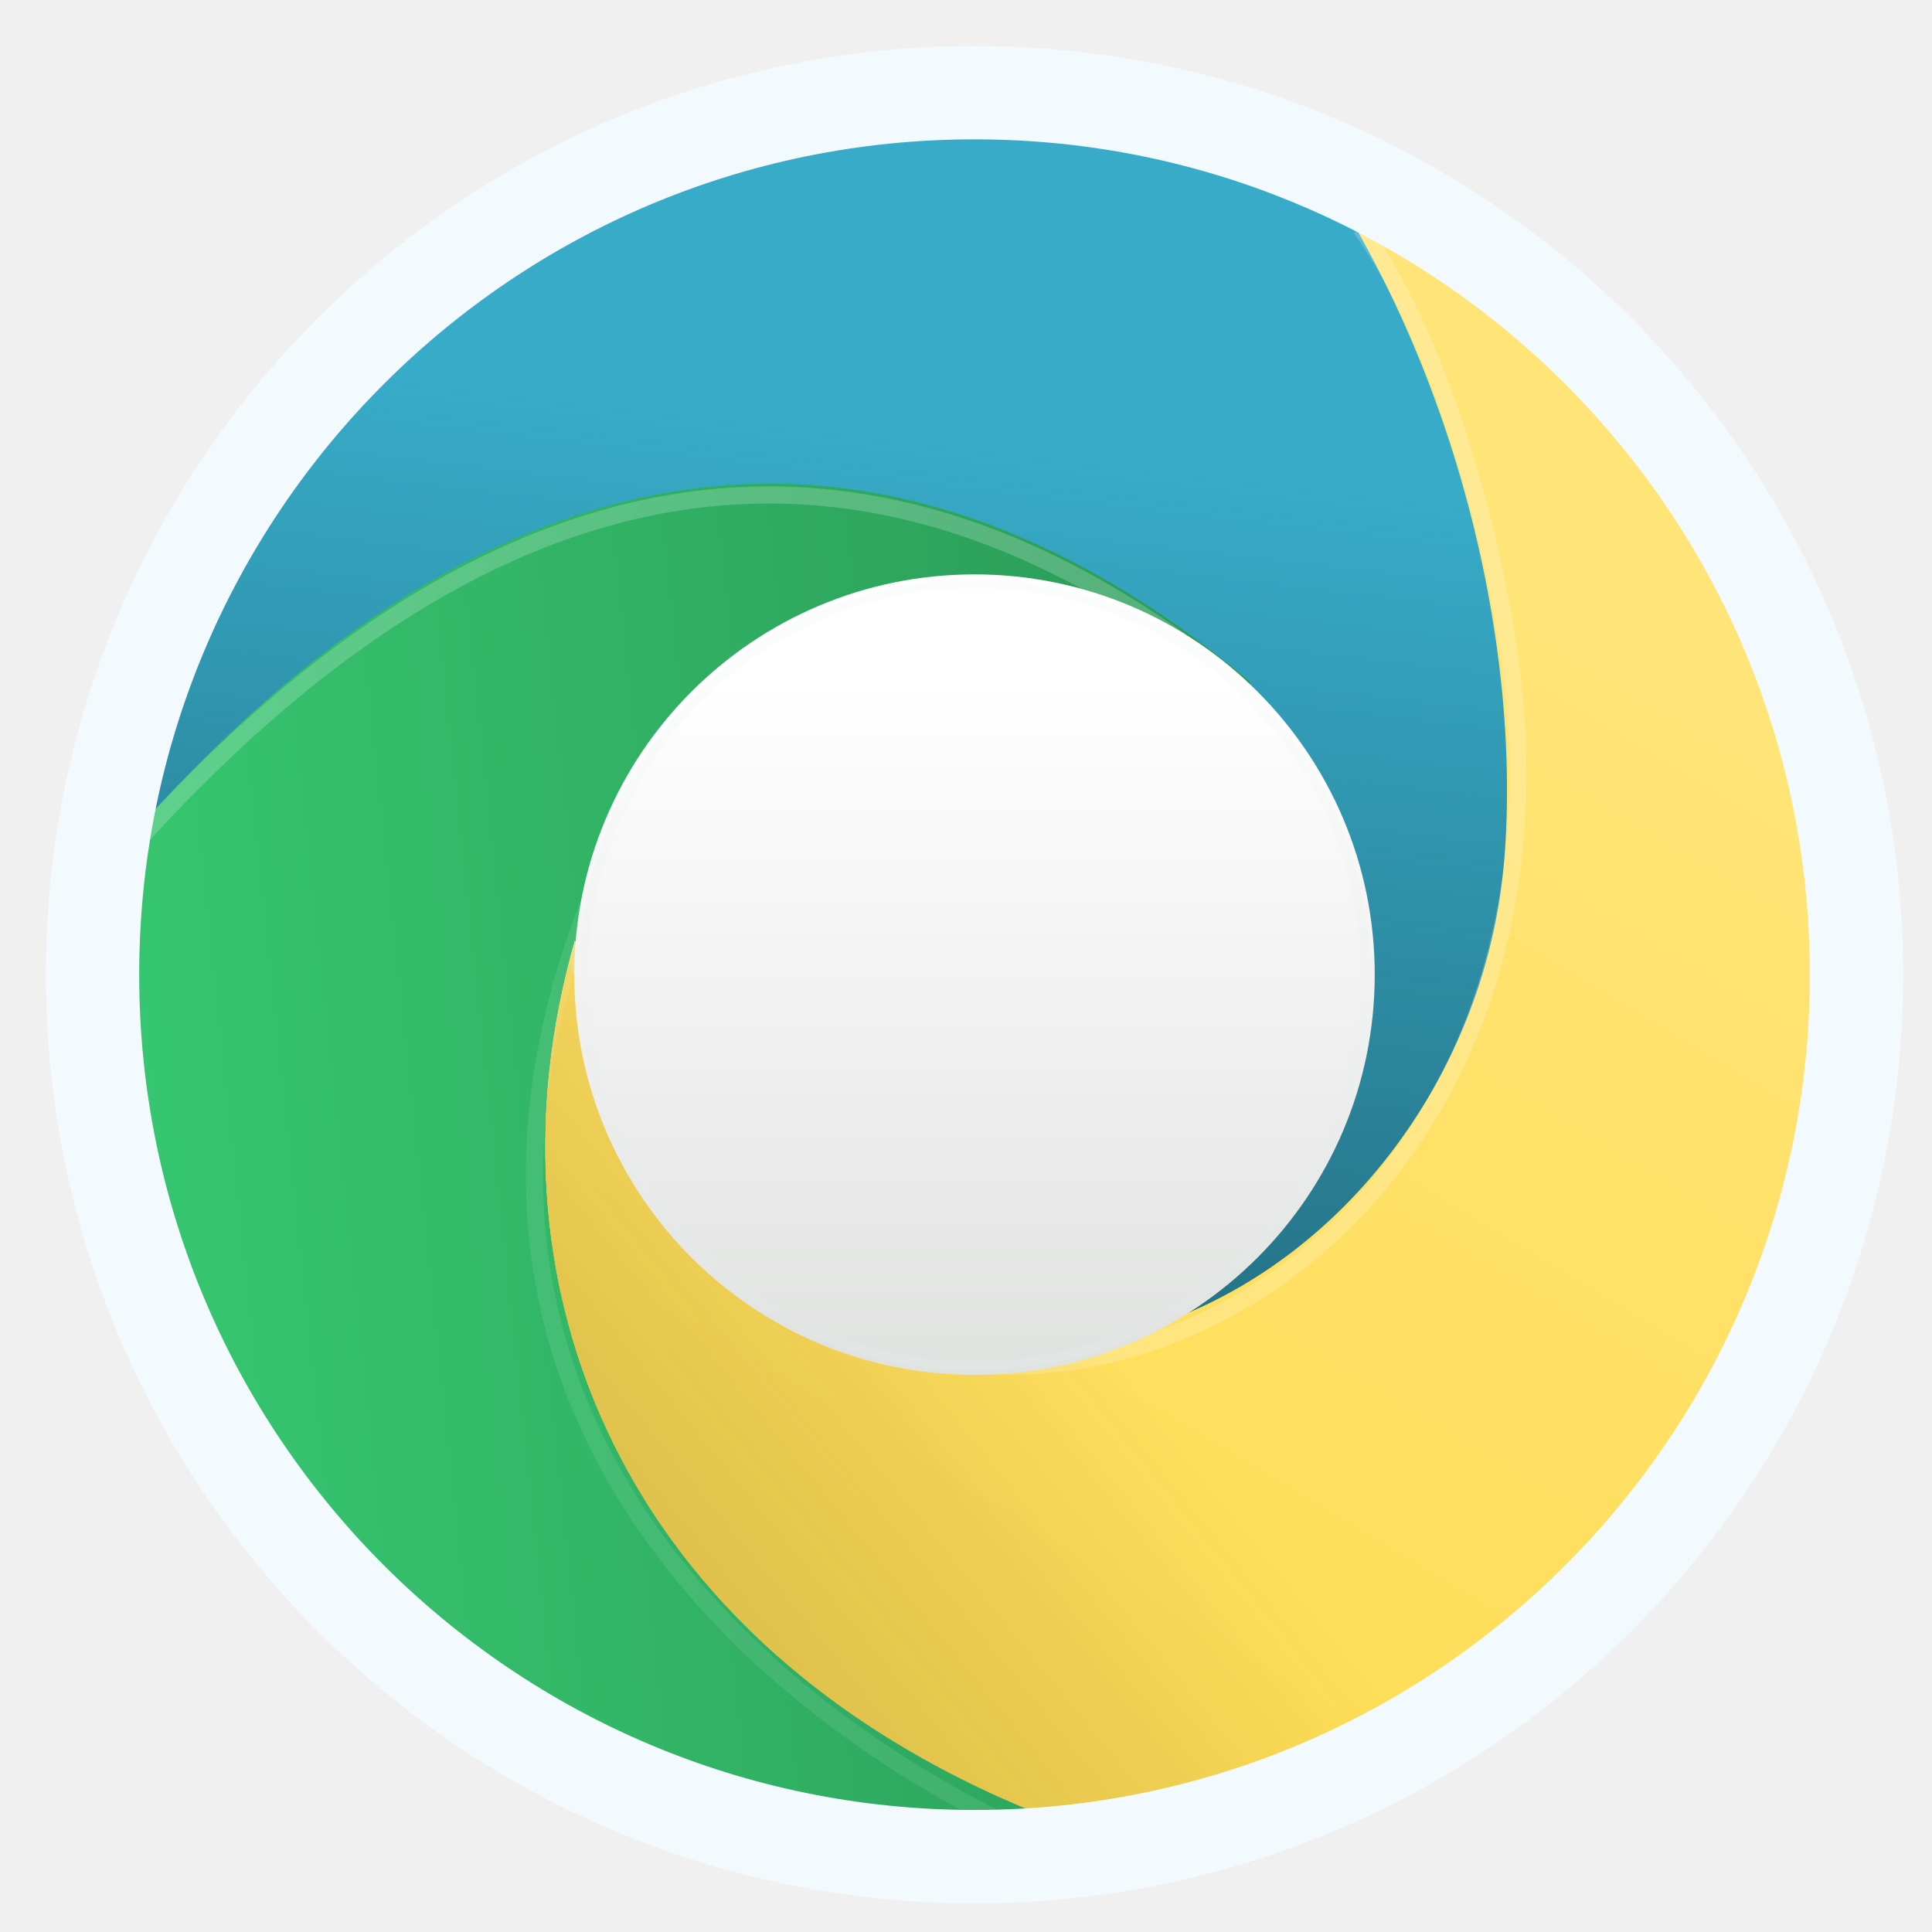
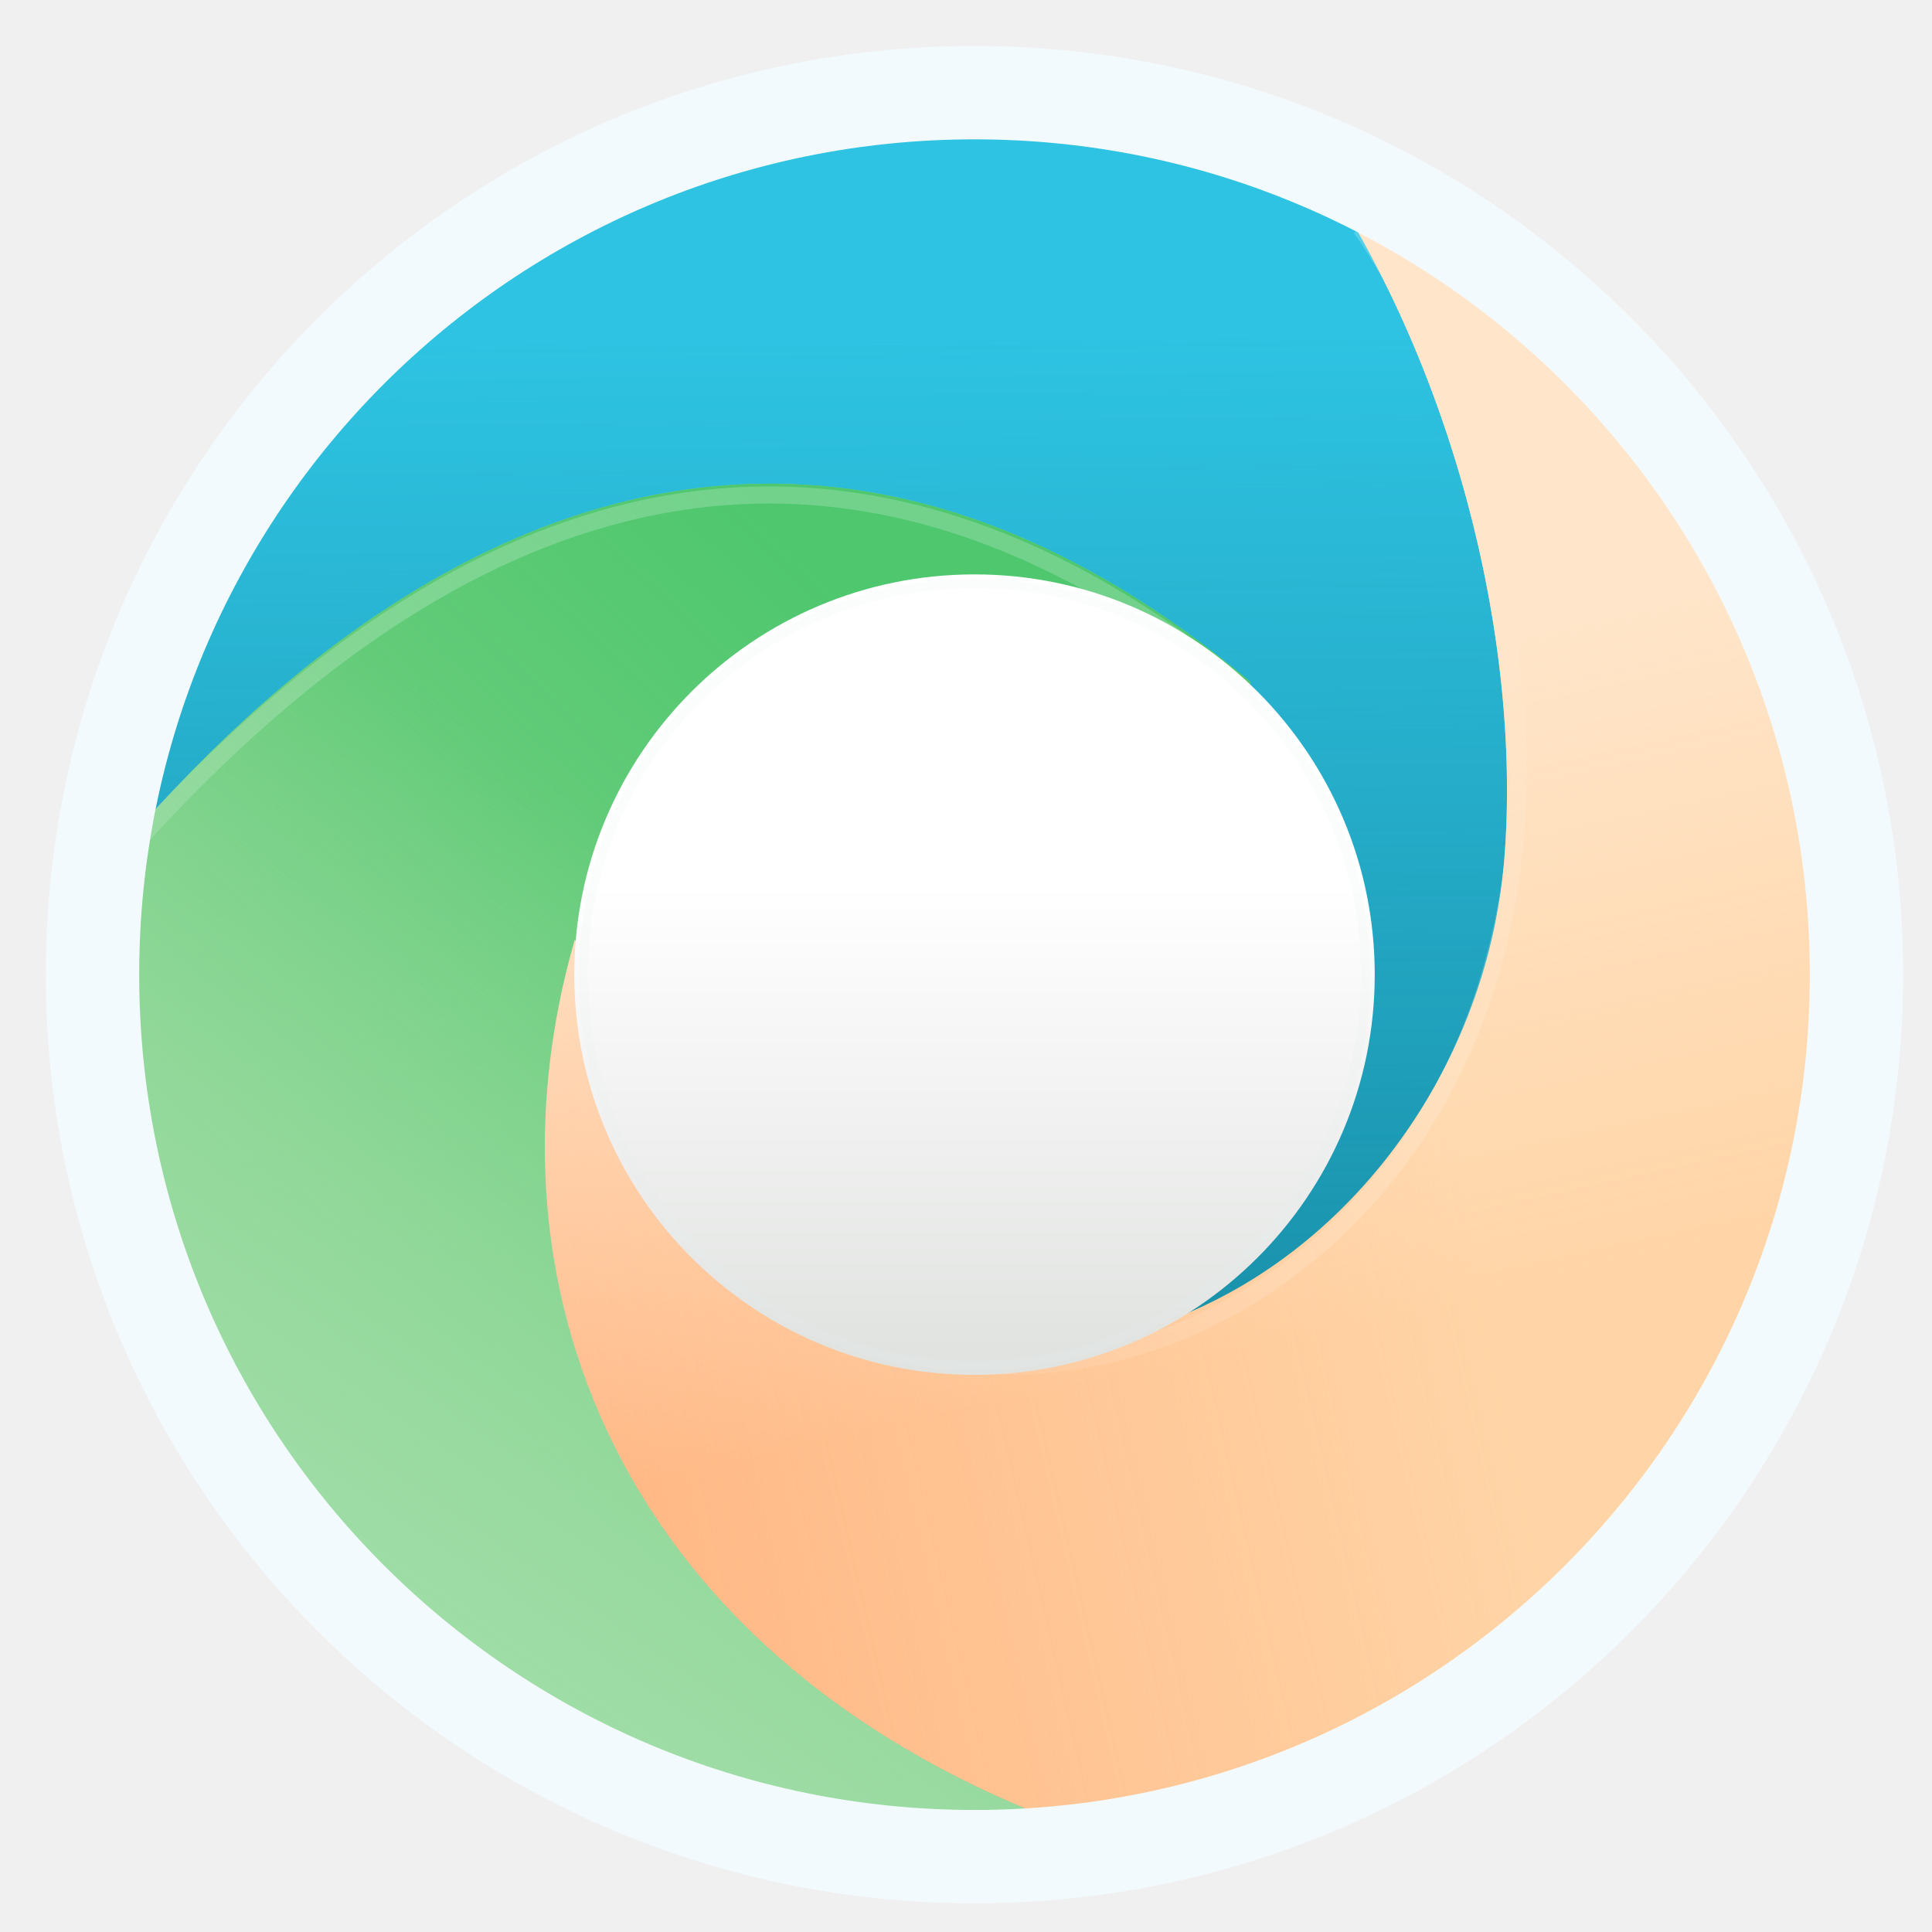
<svg xmlns="http://www.w3.org/2000/svg" xmlns:xlink="http://www.w3.org/1999/xlink" width="64" height="64" viewBox="0 0 16.933 16.933" version="1.1" id="svg8">
  <defs id="defs2">
-     <linearGradient id="linearGradient907">
-       <stop style="stop-color:#1d5a69;stop-opacity:1;" offset="0" id="stop903" />
-       <stop style="stop-color:#1d5a69;stop-opacity:0;" offset="1" id="stop905" />
+     <linearGradient id="linearGradient900">
+       <stop style="stop-color:#a0dda7;stop-opacity:1;" offset="0" id="stop896" />
+       <stop style="stop-color:#a0dda7;stop-opacity:0;" offset="1" id="stop898" />
    </linearGradient>
-     <linearGradient id="linearGradient897">
-       <stop style="stop-color:#37c871;stop-opacity:1;" offset="0" id="stop893" />
-       <stop style="stop-color:#2b9d59;stop-opacity:1" offset="1" id="stop895" />
+     <linearGradient id="linearGradient890">
+       <stop style="stop-color:#ffe6cb;stop-opacity:1;" offset="0" id="stop886" />
+       <stop style="stop-color:#ffe6cb;stop-opacity:0;" offset="1" id="stop888" />
    </linearGradient>
-     <linearGradient id="linearGradient885">
-       <stop style="stop-color:#5c4f1c;stop-opacity:0.698" offset="0" id="stop881" />
-       <stop style="stop-color:#1a1a1a;stop-opacity:0;" offset="1" id="stop883" />
+     <linearGradient id="linearGradient878">
+       <stop style="stop-color:#178ba4;stop-opacity:1;" offset="0" id="stop874" />
+       <stop style="stop-color:#178ba4;stop-opacity:0;" offset="1" id="stop876" />
+     </linearGradient>
+     <linearGradient id="linearGradient867">
+       <stop style="stop-color:#4ec76e;stop-opacity:1;" offset="0" id="stop863" />
+       <stop style="stop-color:#4ec76e;stop-opacity:0;" offset="1" id="stop865" />
+     </linearGradient>
+     <linearGradient id="linearGradient855">
+       <stop style="stop-color:#ffb582;stop-opacity:1;" offset="0" id="stop851" />
+       <stop style="stop-color:#ffb582;stop-opacity:0;" offset="1" id="stop853" />
    </linearGradient>
    <linearGradient id="linearGradient875">
      <stop style="stop-color:#e1e3e1;stop-opacity:1" offset="0" id="stop871" />
      <stop style="stop-color:#ffffff;stop-opacity:1" offset="1" id="stop873" />
-     </linearGradient>
-     <linearGradient id="linearGradient867">
-       <stop style="stop-color:#ffdd55;stop-opacity:1;" offset="0" id="stop863" />
-       <stop style="stop-color:#ffe478;stop-opacity:1" offset="1" id="stop865" />
    </linearGradient>
    <linearGradient id="linearGradient3866">
      <stop style="stop-color:#000000;stop-opacity:0.521" offset="0" id="stop3868" />
      <stop style="stop-color:#2883c3;stop-opacity:0;" offset="1" id="stop3870" />
    </linearGradient>
    <linearGradient id="linearGradient3874">
      <stop style="stop-color:#000d0e;stop-opacity:0.841;" offset="0" id="stop3876" />
      <stop style="stop-color:#000000;stop-opacity:0;" offset="1" id="stop3878" />
    </linearGradient>
-     <linearGradient xlink:href="#linearGradient867" id="linearGradient869" x1="9.42" y1="294.509" x2="14.6" y2="285.889" gradientUnits="userSpaceOnUse" />
-     <linearGradient xlink:href="#linearGradient875" id="linearGradient877" x1="32.155" y1="44.66" x2="32.155" y2="22.485" gradientUnits="userSpaceOnUse" />
-     <linearGradient xlink:href="#linearGradient885" id="linearGradient887" x1="-0.401" y1="301.971" x2="10.589" y2="293.012" gradientUnits="userSpaceOnUse" gradientTransform="matrix(3.779528,0,0,3.779528,0,-1058.52)" />
-     <linearGradient xlink:href="#linearGradient897" id="linearGradient899" x1="3.066" y1="38.761" x2="39.901" y2="34.847" gradientUnits="userSpaceOnUse" />
-     <linearGradient xlink:href="#linearGradient907" id="linearGradient909" x1="8.386" y1="294.645" x2="9.622" y2="284.121" gradientUnits="userSpaceOnUse" gradientTransform="matrix(3.779528,0,0,3.779528,0,-1058.52)" />
+     <linearGradient xlink:href="#linearGradient875" id="linearGradient877" x1="32.155" y1="44.66" x2="32.155" y2="29.304" gradientUnits="userSpaceOnUse" />
+     <linearGradient xlink:href="#linearGradient855" id="linearGradient857" x1="4.442" y1="292.671" x2="12.897" y2="290.734" gradientUnits="userSpaceOnUse" gradientTransform="translate(-1.0226781e-4,-2.5477988e-5)" />
+     <linearGradient xlink:href="#linearGradient867" id="linearGradient869" x1="27.888" y1="18.94" x2="8.202" y2="39.833" gradientUnits="userSpaceOnUse" />
+     <linearGradient xlink:href="#linearGradient878" id="linearGradient880" x1="8.495" y1="292.885" x2="8.407" y2="283.03" gradientUnits="userSpaceOnUse" />
+     <linearGradient xlink:href="#linearGradient890" id="linearGradient892" x1="15.066" y1="284.921" x2="16.338" y2="290.734" gradientUnits="userSpaceOnUse" />
+     <linearGradient xlink:href="#linearGradient900" id="linearGradient902" x1="2.888" y1="46.261" x2="17.309" y2="25.19" gradientUnits="userSpaceOnUse" />
  </defs>
  <g id="layer1" transform="translate(0,-280.0667)">
-     <circle style="opacity:1;fill:#37abc8;fill-opacity:1;stroke:none;stroke-width:0.818;stroke-linecap:round;stroke-miterlimit:4;stroke-dasharray:none;stroke-dashoffset:0;stroke-opacity:1" id="path826" cx="8.541" cy="288.609" r="7.73" />
-     <path style="fill:url(#linearGradient909);fill-opacity:1;stroke:none;stroke-width:1px;stroke-linecap:butt;stroke-linejoin:miter;stroke-opacity:1" d="M 37.629 7.559 L 15.209 8.621 A 29.215 29.215 0 0 0 3.066 32.285 A 29.215 29.215 0 0 0 9.258 50.252 L 55.559 47.838 L 55.307 19.174 L 37.629 7.559 z " transform="matrix(0.2645833,0,0,0.2645833,0,280.0667)" id="path901" />
-     <path style="fill:url(#linearGradient869);fill-opacity:1;stroke:none;stroke-width:0.265px;stroke-linecap:butt;stroke-linejoin:miter;stroke-opacity:1" d="m 11.519,281.28 -0.127,0.019 c 1.34,1.863 1.946,4.366 1.793,6.292 -0.248,3.122 -3.596,5.769 -7.005,3.363 l -1.142,-2.652 c -0.897,3.106 0.465,6.482 4.643,7.878 a 7.73,7.73 0 0 0 6.856,-7.67 7.73,7.73 0 0 0 -5.019,-7.229 z" id="path889" />
+     <circle style="opacity:1;fill:#2ec3e2;fill-opacity:1;stroke:none;stroke-width:0.818;stroke-linecap:round;stroke-miterlimit:4;stroke-dasharray:none;stroke-dashoffset:0;stroke-opacity:1" id="path826" cx="8.541" cy="288.609" r="7.73" />
+     <circle r="7.73" cy="288.609" cx="8.541" id="circle871" style="opacity:1;fill:url(#linearGradient880);fill-opacity:1;stroke:none;stroke-width:0.818;stroke-linecap:round;stroke-miterlimit:4;stroke-dasharray:none;stroke-dashoffset:0;stroke-opacity:1" />
+     <path style="fill:#ffd5a7;fill-opacity:1;stroke:none;stroke-width:0.265px;stroke-linecap:butt;stroke-linejoin:miter;stroke-opacity:1" d="m 11.519,281.28 -0.127,0.019 c 1.34,1.863 1.946,4.366 1.793,6.292 -0.248,3.122 -3.596,5.769 -7.005,3.363 l -1.142,-2.652 c -0.897,3.106 0.465,6.482 4.643,7.878 a 7.73,7.73 0 0 0 6.856,-7.67 7.73,7.73 0 0 0 -5.019,-7.229 z" id="path889" />
    <path style="fill:none;stroke:#ffffff;stroke-width:0.15;stroke-linecap:butt;stroke-linejoin:miter;stroke-miterlimit:4;stroke-dasharray:none;stroke-opacity:0.196" d="m 11.927,282.066 c 0.72,0.999 1.216,2.853 1.338,4.044 0.649,6.335 -7.051,8.394 -8.226,2.191" id="path956" />
-     <path style="fill:url(#linearGradient899);stroke:none;stroke-width:1px;stroke-linecap:butt;stroke-linejoin:miter;stroke-opacity:1;fill-opacity:1" d="M 25.336 16.023 C 16.021 16.103 8.334 22.801 3.27 28.992 A 29.215 29.215 0 0 0 3.066 32.285 A 29.215 29.215 0 0 0 32.281 61.5 A 29.215 29.215 0 0 0 37.016 61.102 L 37.047 60.822 A 29.215 29.215 0 0 1 36.594 60.896 C 20.801 55.62 15.657 42.861 19.045 31.121 L 23.359 41.145 C 28.929 45.077 34.455 45.435 39.012 43.625 L 41.416 22.584 C 35.7 17.811 30.289 15.981 25.336 16.023 z " transform="matrix(0.2645833,0,0,0.2645833,0,280.0667)" id="path902" />
-     <path style="fill:none;stroke:#ffffff;stroke-width:0.15;stroke-linecap:butt;stroke-linejoin:miter;stroke-miterlimit:4;stroke-dasharray:none;stroke-opacity:0.092" d="m 5.268,287.716 c -2.025,4.772 1.689,7.547 3.922,8.504" id="path1004" />
+     <path style="fill:#7ed187;stroke:none;stroke-width:1px;stroke-linecap:butt;stroke-linejoin:miter;stroke-opacity:1;fill-opacity:1" d="M 25.336 16.023 C 16.021 16.103 8.334 22.801 3.27 28.992 A 29.215 29.215 0 0 0 3.066 32.285 A 29.215 29.215 0 0 0 32.281 61.5 A 29.215 29.215 0 0 0 37.016 61.102 L 37.047 60.822 A 29.215 29.215 0 0 1 36.594 60.896 C 20.801 55.62 15.657 42.861 19.045 31.121 L 23.359 41.145 C 28.929 45.077 34.455 45.435 39.012 43.625 L 41.416 22.584 C 35.7 17.811 30.289 15.981 25.336 16.023 z " transform="matrix(0.2645833,0,0,0.2645833,0,280.0667)" id="path902" />
+     <path id="path861" d="M 25.336 16.023 C 16.021 16.103 8.334 22.801 3.27 28.992 A 29.215 29.215 0 0 0 3.066 32.285 A 29.215 29.215 0 0 0 32.281 61.5 A 29.215 29.215 0 0 0 37.016 61.102 L 37.047 60.822 A 29.215 29.215 0 0 1 36.594 60.896 C 20.801 55.62 15.657 42.861 19.045 31.121 L 23.359 41.145 C 28.929 45.077 34.455 45.435 39.012 43.625 L 41.416 22.584 C 35.7 17.811 30.289 15.981 25.336 16.023 z " style="fill:url(#linearGradient869);stroke:none;stroke-width:1px;stroke-linecap:butt;stroke-linejoin:miter;stroke-opacity:1;fill-opacity:1" transform="matrix(0.2645833,0,0,0.2645833,0,280.0667)" />
    <path style="fill:none;stroke:#ffffff;stroke-width:0.15;stroke-linecap:butt;stroke-linejoin:miter;stroke-miterlimit:4;stroke-dasharray:none;stroke-opacity:0.207" d="m 1.252,287.385 c 2.316,-2.53 5.435,-4.302 9.095,-1.701" id="path998" />
-     <path style="fill:url(#linearGradient887);fill-opacity:1;stroke:none;stroke-width:1px;stroke-linecap:butt;stroke-linejoin:miter;stroke-opacity:1;opacity:0.771" d="M 19.045 31.121 C 15.657 42.861 20.801 55.62 36.594 60.896 A 29.215 29.215 0 0 0 54.285 52.166 L 55.559 47.838 L 37.688 44.076 C 33.404 45.33 28.4 44.704 23.359 41.145 L 19.045 31.121 z " transform="matrix(0.2645833,0,0,0.2645833,0,280.0667)" id="path879" />
-     <path style="opacity:1;fill:url(#linearGradient877);fill-opacity:1;stroke:none;stroke-width:3.09;stroke-linecap:round;stroke-miterlimit:4;stroke-dasharray:none;stroke-dashoffset:0;stroke-opacity:1" d="M 32.281 19.027 A 13.258 13.258 0 0 0 19.023 32.285 A 13.258 13.258 0 0 0 32.281 45.543 A 13.258 13.258 0 0 0 45.539 32.285 A 13.258 13.258 0 0 0 32.281 19.027 z " transform="matrix(0.2645833,0,0,0.2645833,0,280.0667)" id="circle942" />
+     <path id="path849" d="m 11.519,281.28 -0.127,0.019 c 1.34,1.863 1.946,4.366 1.793,6.292 -0.248,3.122 -3.596,5.769 -7.005,3.363 l -1.142,-2.652 c -0.897,3.106 0.465,6.482 4.643,7.878 a 7.73,7.73 0 0 0 6.856,-7.67 7.73,7.73 0 0 0 -5.019,-7.229 z" style="fill:url(#linearGradient857);fill-opacity:1;stroke:none;stroke-width:0.265px;stroke-linecap:butt;stroke-linejoin:miter;stroke-opacity:1" />
+     <path id="path894" transform="matrix(0.2645833,0,0,0.2645833,0,280.0667)" d="M 25.336 16.023 C 16.021 16.103 8.334 22.801 3.27 28.992 A 29.215 29.215 0 0 0 3.066 32.285 A 29.215 29.215 0 0 0 32.281 61.5 A 29.215 29.215 0 0 0 37.016 61.102 L 37.047 60.822 A 29.215 29.215 0 0 1 36.594 60.896 C 20.801 55.62 15.657 42.861 19.045 31.121 L 23.359 41.145 C 28.929 45.077 34.455 45.435 39.012 43.625 L 41.416 22.584 C 35.7 17.811 30.289 15.981 25.336 16.023 z " style="fill:url(#linearGradient902);stroke:none;stroke-width:1px;stroke-linecap:butt;stroke-linejoin:miter;stroke-opacity:1;fill-opacity:1" />
+     <path id="path884" d="m 11.519,281.28 -0.127,0.019 c 1.34,1.863 1.946,4.366 1.793,6.292 -0.248,3.122 -3.596,5.769 -7.005,3.363 l -1.142,-2.652 c -0.897,3.106 0.465,6.482 4.643,7.878 a 7.73,7.73 0 0 0 6.856,-7.67 7.73,7.73 0 0 0 -5.019,-7.229 z" style="fill:url(#linearGradient892);fill-opacity:1;stroke:none;stroke-width:0.265px;stroke-linecap:butt;stroke-linejoin:miter;stroke-opacity:1" />
+     <path style="opacity:1;fill:url(#linearGradient877);fill-opacity:1;stroke:none;stroke-width:3.09;stroke-linecap:round;stroke-miterlimit:4;stroke-dasharray:none;stroke-dashoffset:0;stroke-opacity:1" d="M 32.281 19.027 A 13.258 13.258 0 0 0 19.023 32.285 A 13.258 13.258 0 0 0 32.281 45.543 A 13.258 13.258 0 0 0 45.539 32.285 A 13.258 13.258 0 0 0 32.281 19.027 z " id="circle942" transform="matrix(0.2645833,0,0,0.2645833,0,280.0667)" />
    <circle r="7.73" cy="288.609" cx="8.541" id="circle872" style="opacity:1;fill:none;fill-opacity:1;stroke:#f3fafd;stroke-width:0.818;stroke-linecap:round;stroke-miterlimit:4;stroke-dasharray:none;stroke-dashoffset:0;stroke-opacity:1" />
    <path id="path1020" d="m 8.541,285.181 c -1.893,6e-5 -3.428,1.535 -3.428,3.428 6.1e-5,1.893 1.535,3.428 3.428,3.428 1.893,-6e-5 3.428,-1.535 3.428,-3.428 -6.7e-5,-1.893 -1.535,-3.428 -3.428,-3.428 z" style="opacity:1;fill:none;fill-opacity:0.957;stroke:#e0eff5;stroke-width:0.08;stroke-linecap:round;stroke-miterlimit:4;stroke-dasharray:none;stroke-dashoffset:0;stroke-opacity:0.126" />
  </g>
</svg>
